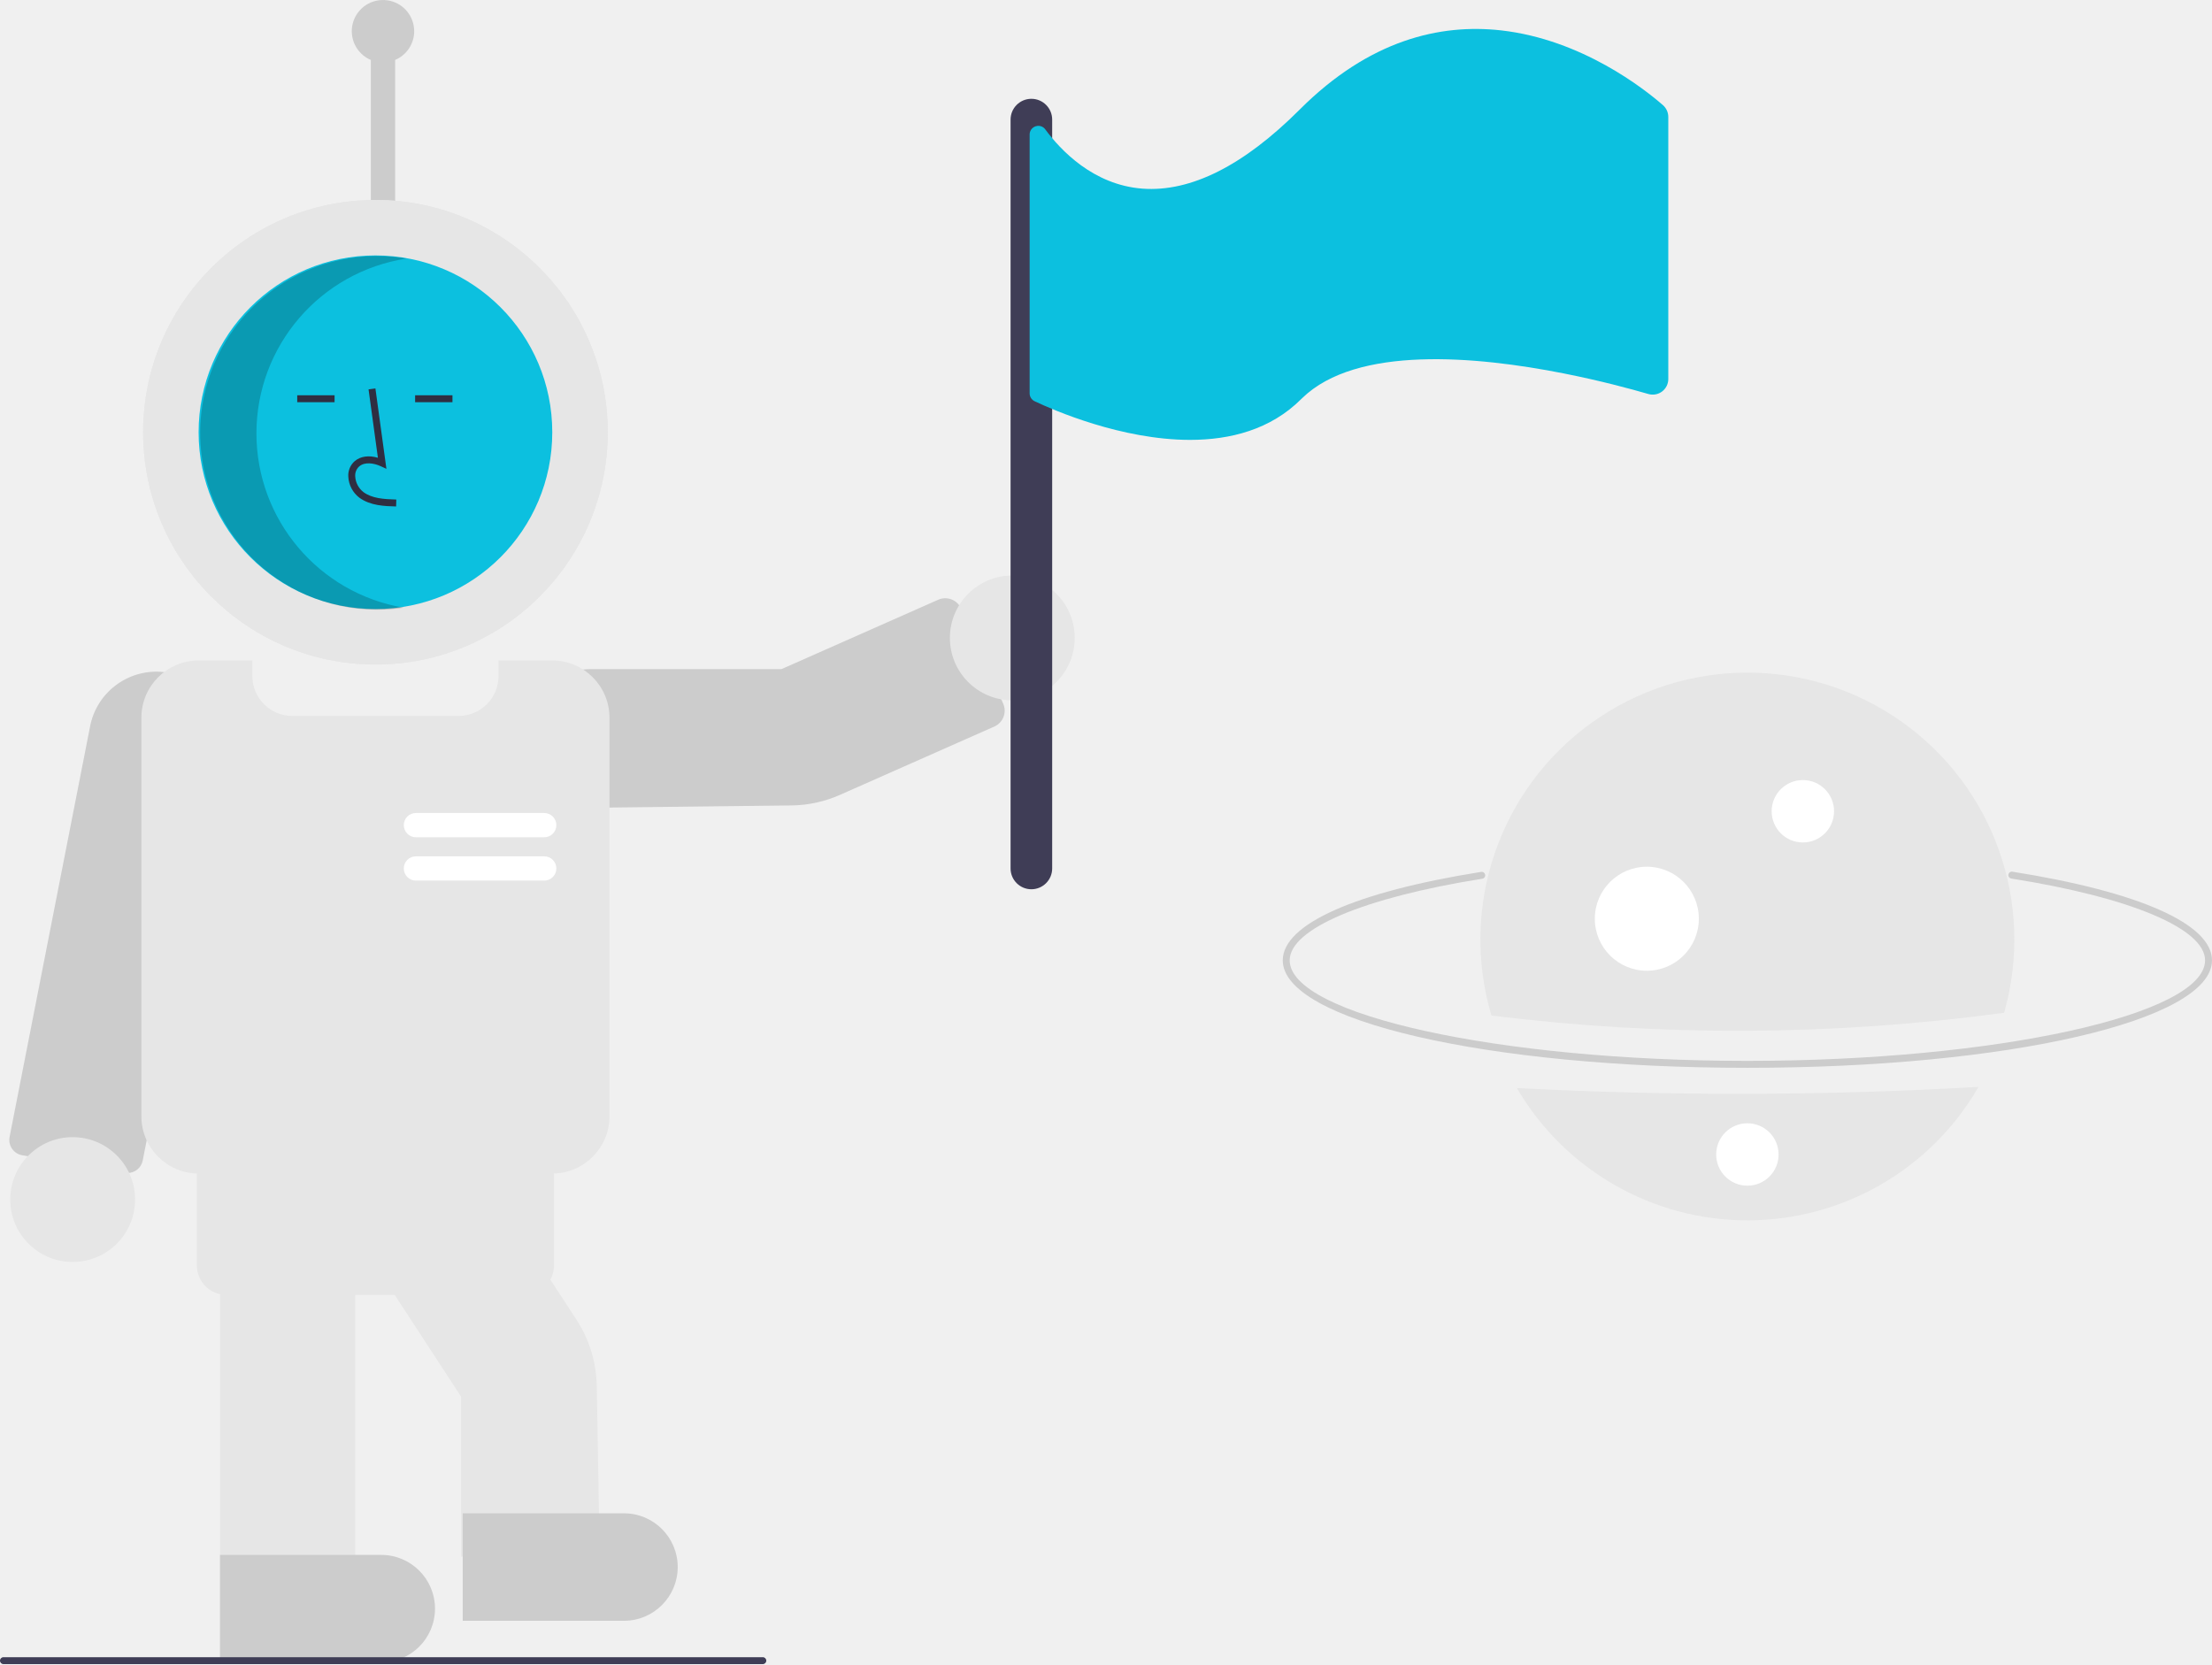
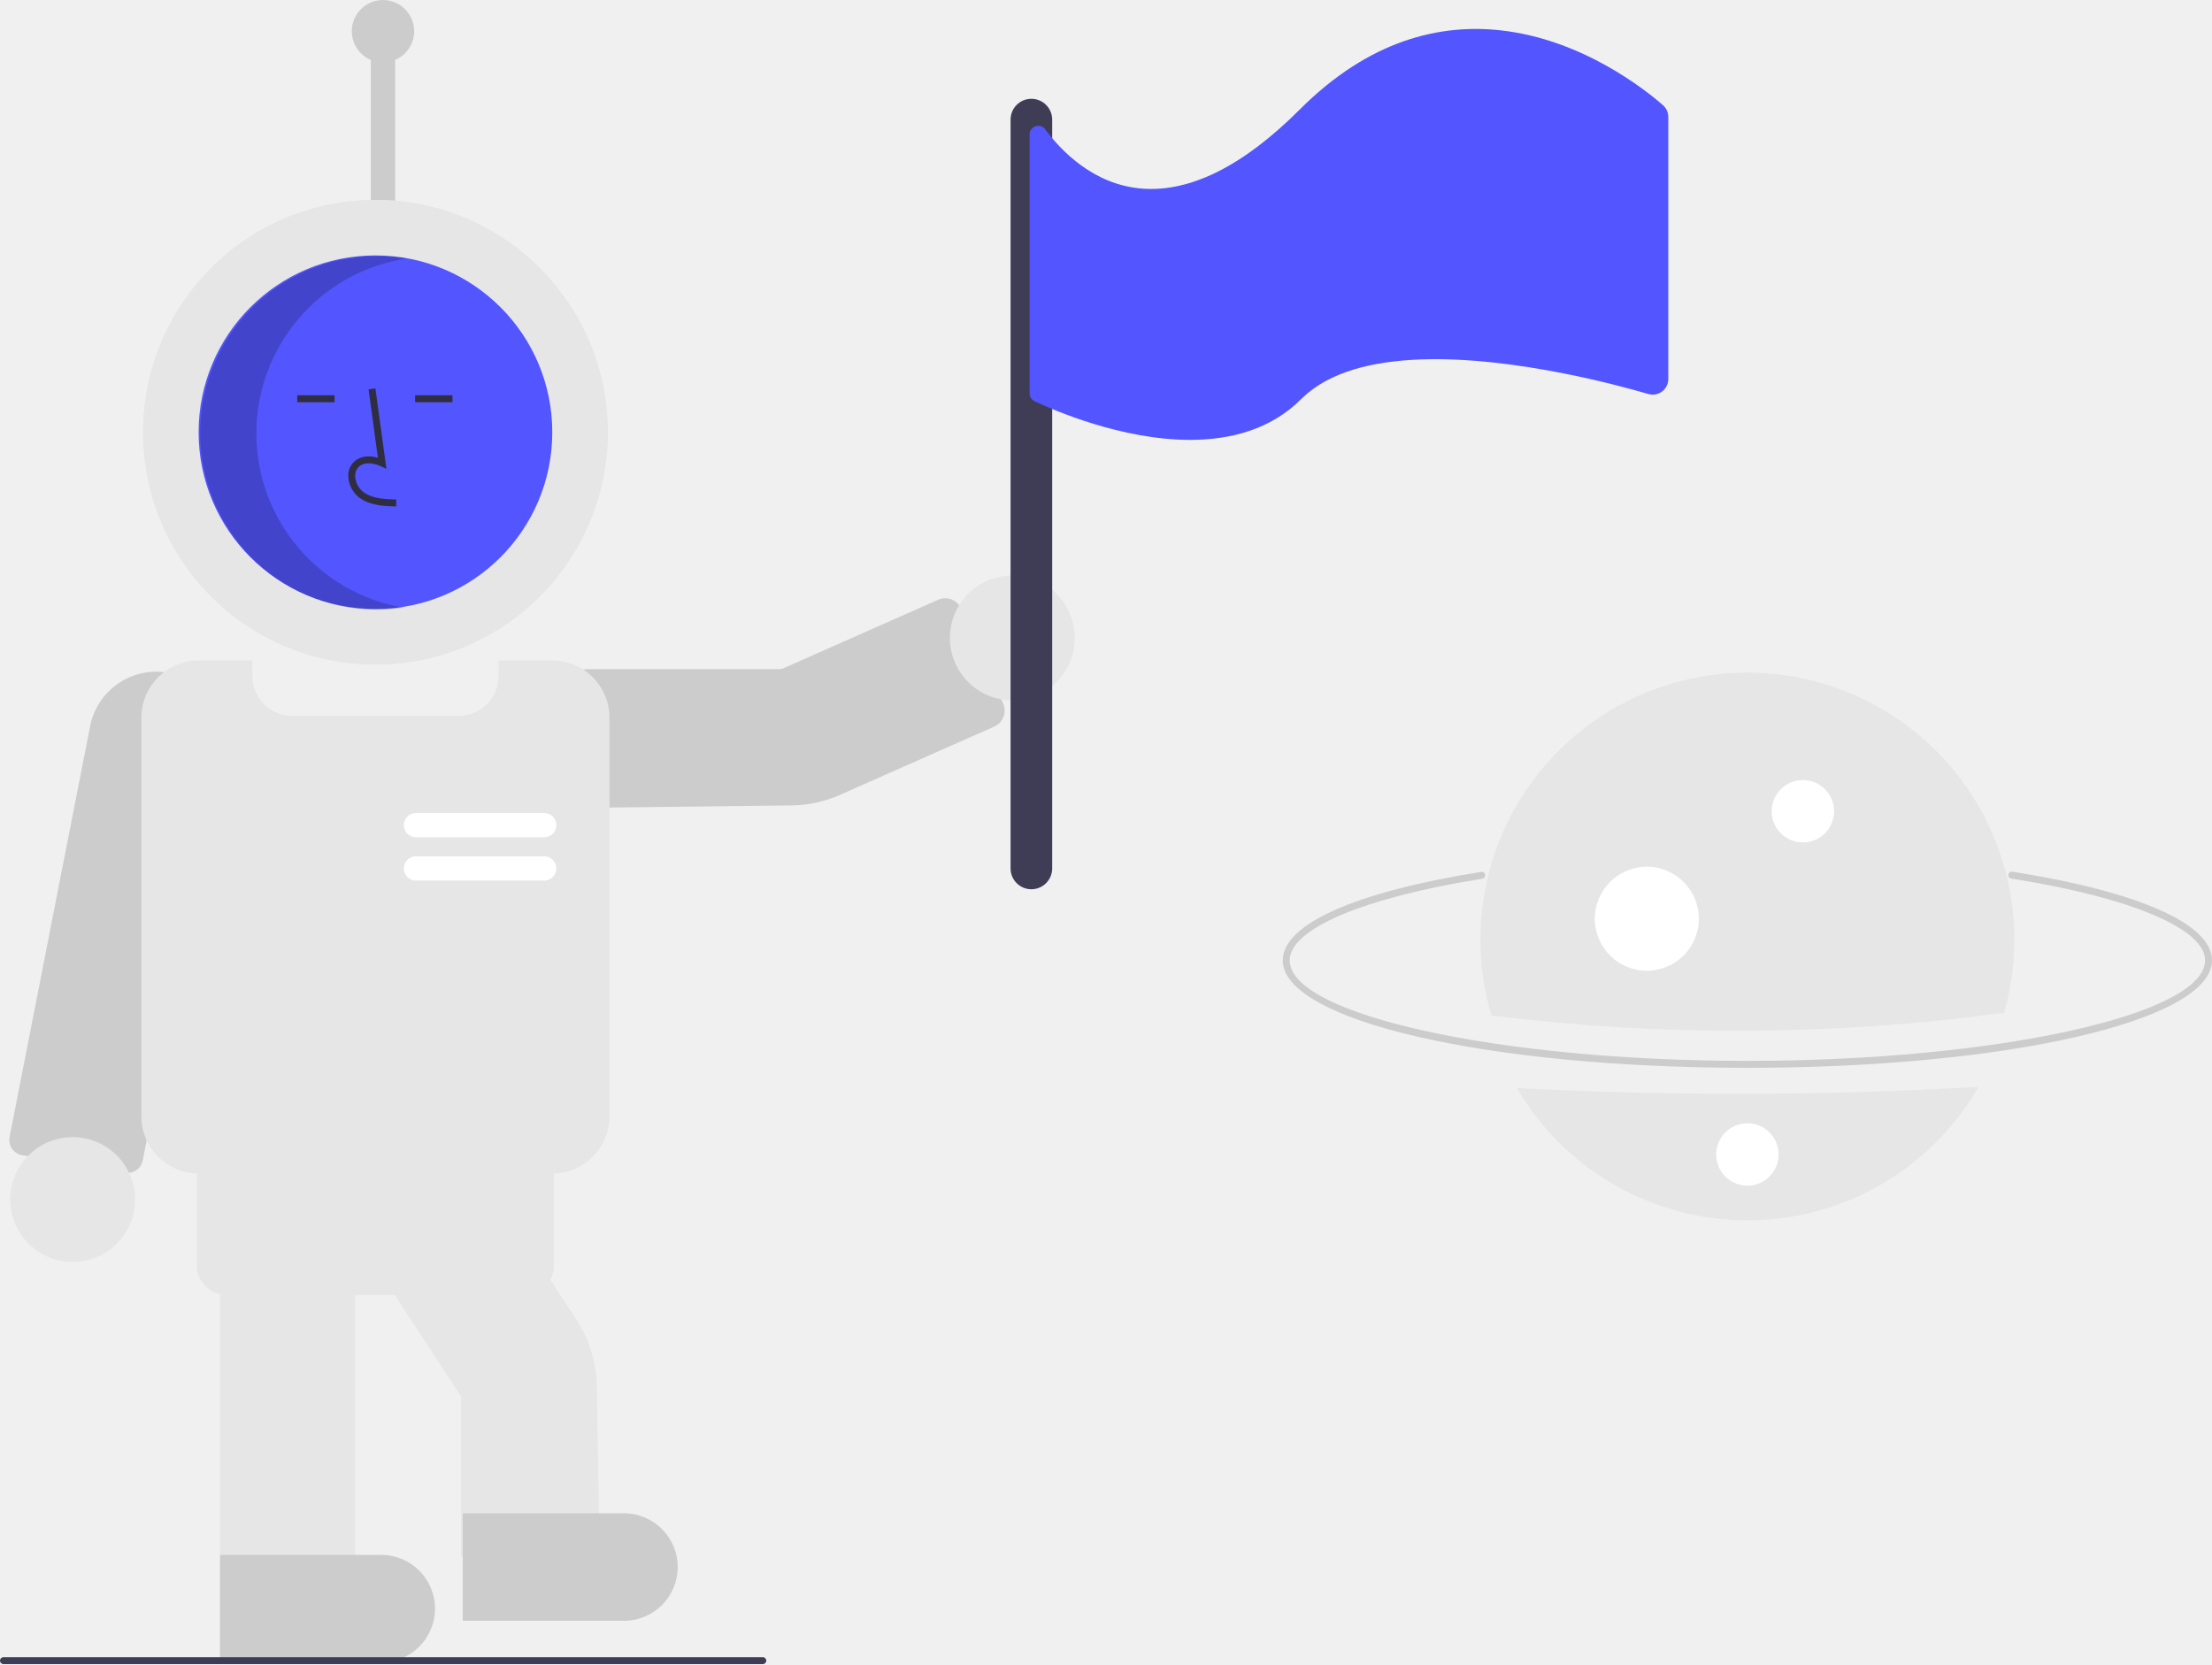
<svg xmlns="http://www.w3.org/2000/svg" data-name="Layer 1" width="637.957" height="480" viewBox="0 0 637.957 480">
  <path d="M784.978,518c-75.14,0-134-13.617-134-31,0-10.422,20.856-19.721,57.22-25.511a1,1,0,1,1,.314,1.975C674.258,468.919,652.978,477.938,652.978,487c0,15.72,60.448,29,132,29s132-13.28,132-29c0-9.101-21.416-18.141-55.89-23.593a1,1,0,0,1,.312-1.976c36.591,5.787,57.577,15.106,57.577,25.568C918.978,504.383,860.118,518,784.978,518Z" transform="translate(-281.0217 -210)" fill="#ccc" />
  <path d="M718.5,523.838a76.983,76.983,0,0,0,133.15-.336A1211.979,1211.979,0,0,1,718.5,523.838Z" transform="translate(-281.0217 -210)" fill="#e6e6e6" />
  <path d="M859.02,502.123a76.997,76.997,0,1,0-147.857.799A572.233,572.233,0,0,0,859.02,502.123Z" transform="translate(-281.0217 -210)" fill="#e6e6e6" />
  <path d="M400.478,219a9,9,0,1,0-12.5,8.294V274h7V227.294A9.002,9.002,0,0,0,400.478,219Z" transform="translate(-281.0217 -210)" fill="#ccc" />
  <path d="M450.981,443h-.003a20.021,20.021,0,0,1-19.986-20.771c.401-10.603,9.581-19.229,20.464-19.229h54.945l45.212-20.015a5.007,5.007,0,0,1,6.596,2.547l12.144,27.433a5.006,5.006,0,0,1-2.548,6.596L523.275,439.274a35.4,35.4,0,0,1-14.002,3.046Z" transform="translate(-281.0217 -210)" fill="#ccc" />
  <path d="M317.795,548.343a4.595,4.595,0,0,1-.778-.066L287.448,543.23h0a4.499,4.499,0,0,1-3.659-5.301l23.146-118.051a19.5,19.5,0,0,1,38.442,6.572L322.191,544.707A4.47,4.47,0,0,1,317.795,548.343Z" transform="translate(-281.0217 -210)" fill="#ccc" />
  <circle cx="20.957" cy="346" r="18" fill="#e6e6e6" />
  <circle cx="108.28" cy="124.677" r="67" fill="#e6e6e6" />
  <circle cx="108.28" cy="124.677" r="67" fill="#e6e6e6" />
-   <circle cx="108.28" cy="124.677" r="51" fill="#0cc0df" />
+   <circle cx="108.28" cy="124.677" r="51" fill="#5356FF" />
  <path d="M395.264,356.086c-3.306-.092-7.42-.207-10.59-2.522a8.133,8.133,0,0,1-3.2-6.073,5.471,5.471,0,0,1,1.86-4.493c1.656-1.399,4.073-1.727,6.678-.961L387.313,322.311l1.981-.271,3.173,23.19-1.655-.759c-1.918-.88-4.552-1.328-6.188.055a3.515,3.515,0,0,0-1.153,2.896,6.147,6.147,0,0,0,2.381,4.528c2.467,1.802,5.746,2.034,9.466,2.138Z" transform="translate(-281.0217 -210)" fill="#2f2e41" />
  <rect x="85.721" y="114.012" width="10.772" height="2" fill="#2f2e41" />
  <rect x="119.721" y="114.012" width="10.772" height="2" fill="#2f2e41" />
  <path d="M354.978,335a51.011,51.011,0,0,1,43.268-50.417A50.994,50.994,0,1,0,397.443,385.275,51.004,51.004,0,0,1,354.978,335Z" transform="translate(-281.0217 -210)" opacity="0.2" />
  <path d="M440.301,548.5h-102a16.519,16.519,0,0,1-16.5-16.5V417a16.519,16.519,0,0,1,16.5-16.5h15.5V405a11.513,11.513,0,0,0,11.5,11.5h48a11.513,11.513,0,0,0,11.5-11.5v-4.5h15.5a16.519,16.519,0,0,1,16.5,16.5V532A16.519,16.519,0,0,1,440.301,548.5Z" transform="translate(-281.0217 -210)" fill="#e6e6e6" />
  <path d="M453.987,659H413.978V612.811l-52.251-80.116,33.504-21.851,52.022,79.768a36.189,36.189,0,0,1,5.879,19.165Z" transform="translate(-281.0217 -210)" fill="#e6e6e6" />
  <path d="M383.478,689.5h-39v-117h39Z" transform="translate(-281.0217 -210)" fill="#e6e6e6" />
  <path d="M432.301,583.5h-86a8.51,8.51,0,0,1-8.5-8.5V543a8.51,8.51,0,0,1,8.5-8.5h86a8.51,8.51,0,0,1,8.5,8.5v32A8.51,8.51,0,0,1,432.301,583.5Z" transform="translate(-281.0217 -210)" fill="#e6e6e6" />
  <path d="M460.978,677.5h-46.5v-31h46.5a15.5,15.5,0,0,1,0,31Z" transform="translate(-281.0217 -210)" fill="#ccc" />
  <path d="M390.978,689.5h-46.5v-31h46.5a15.5,15.5,0,0,1,0,31Z" transform="translate(-281.0217 -210)" fill="#ccc" />
  <path d="M437.978,451.5h-37a3.5,3.5,0,0,1,0-7h37a3.5,3.5,0,0,1,0,7Z" transform="translate(-281.0217 -210)" fill="#fff" />
  <path d="M437.978,464h-37a3.5,3.5,0,0,1,0-7h37a3.5,3.5,0,0,1,0,7Z" transform="translate(-281.0217 -210)" fill="#fff" />
  <path d="M501.022,690h-219a1,1,0,0,1,0-2h219a1,1,0,1,1,0,2Z" transform="translate(-281.0217 -210)" fill="#3f3d56" />
  <circle cx="291.957" cy="184" r="18" fill="#e6e6e6" />
  <path d="M578.478,466.5a6.007,6.007,0,0,1-6-6v-216a6,6,0,0,1,12,0v216A6.007,6.007,0,0,1,578.478,466.5Z" transform="translate(-281.0217 -210)" fill="#3f3d56" />
-   <path d="M760.639,240.34c-5.27-4.61-23.37-18.96-46.72-21.58-17.47-1.95-37.88,2.66-58.05,22.84-16.18,16.18-31.44,23.85-45.36,22.81-14.21-1.07-23.66-11.17-28.03-17.1a2.443,2.443,0,0,0-2.77-.88,2.47,2.47,0,0,0-1.73,2.38v74.66a2.509,2.509,0,0,0,1.43,2.26c5.45,2.58,25.08,11.15,44.84,11.15,11.59,0,23.24-2.95,32.08-11.8.09-.09.17-.17.26-.25,15.66-15.24,50.18-12.11,75.37-7.13,10.42,2.06,19.24,4.43,24.47,5.95a4.493,4.493,0,0,0,5.74-4.32v-75.6A4.513,4.513,0,0,0,760.639,240.34Z" transform="translate(-281.0217 -210)" fill="#0cc0df" />
+   <path d="M760.639,240.34c-5.27-4.61-23.37-18.96-46.72-21.58-17.47-1.95-37.88,2.66-58.05,22.84-16.18,16.18-31.44,23.85-45.36,22.81-14.21-1.07-23.66-11.17-28.03-17.1a2.443,2.443,0,0,0-2.77-.88,2.47,2.47,0,0,0-1.73,2.38v74.66a2.509,2.509,0,0,0,1.43,2.26c5.45,2.58,25.08,11.15,44.84,11.15,11.59,0,23.24-2.95,32.08-11.8.09-.09.17-.17.26-.25,15.66-15.24,50.18-12.11,75.37-7.13,10.42,2.06,19.24,4.43,24.47,5.95a4.493,4.493,0,0,0,5.74-4.32v-75.6A4.513,4.513,0,0,0,760.639,240.34Z" transform="translate(-281.0217 -210)" fill="#5356FF" />
  <circle cx="519.957" cy="234" r="9" fill="#fff" />
  <circle cx="503.957" cy="333" r="9" fill="#fff" />
  <circle cx="474.957" cy="265" r="15" fill="#fff" />
</svg>
